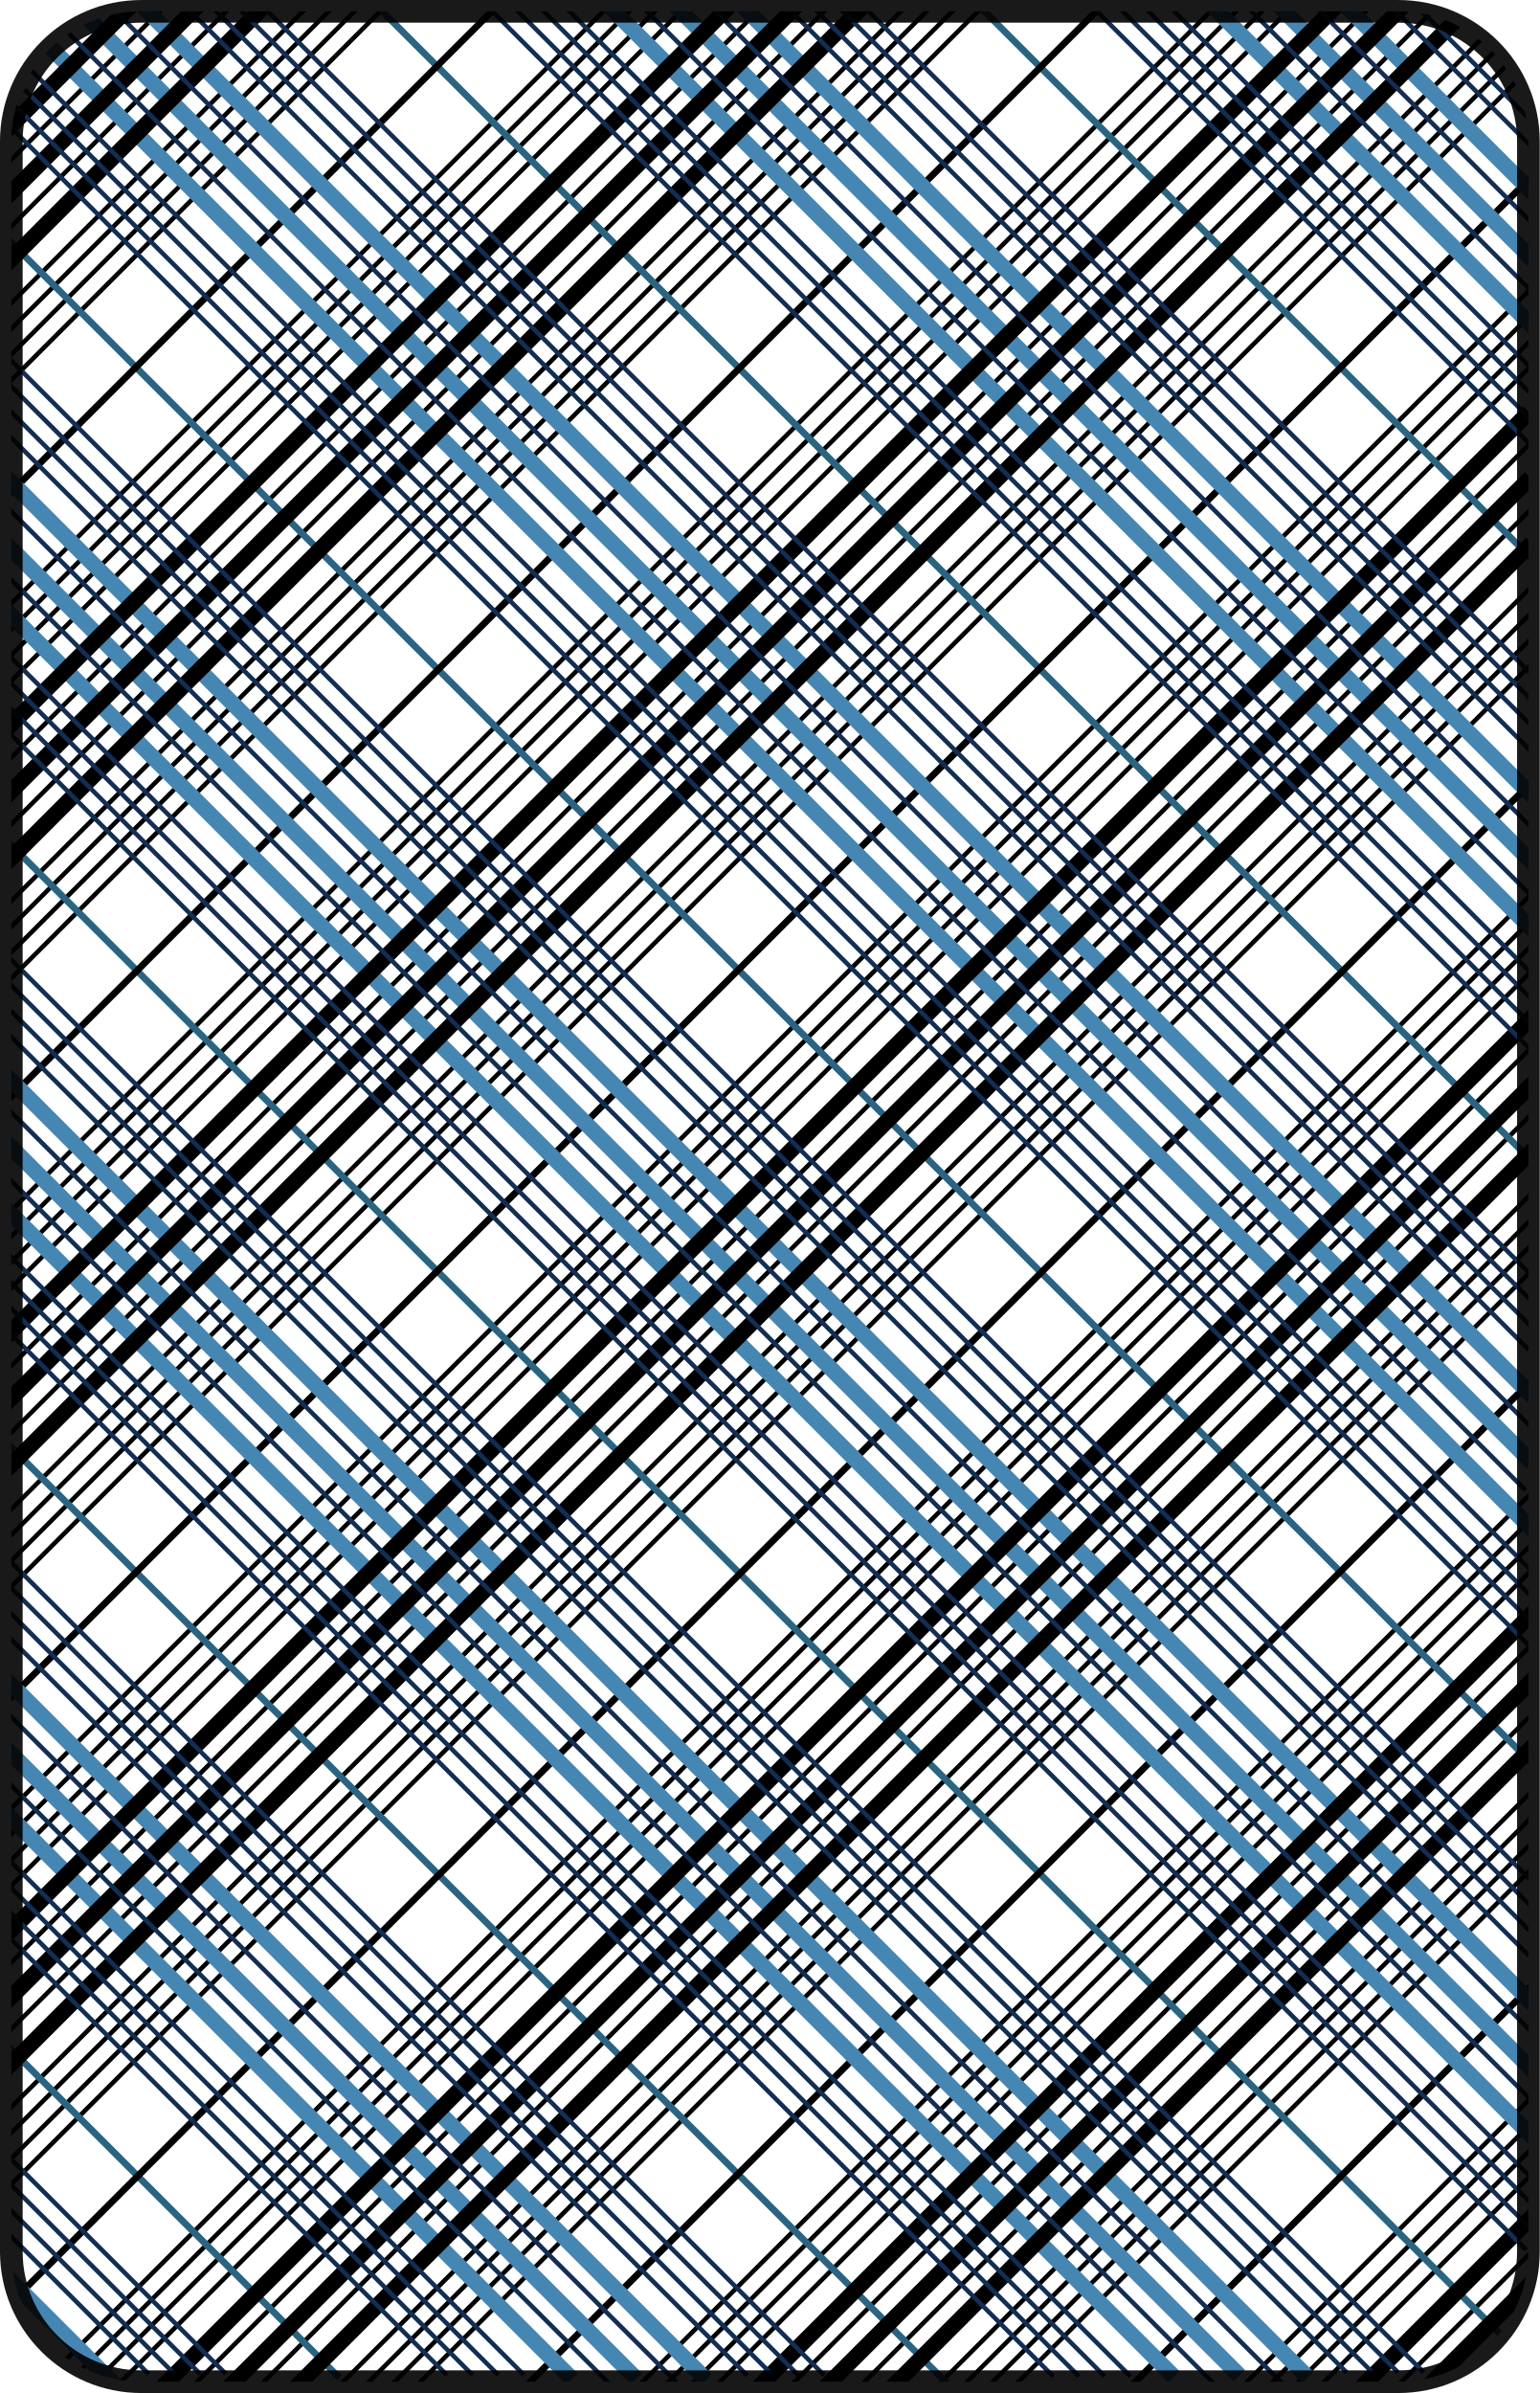
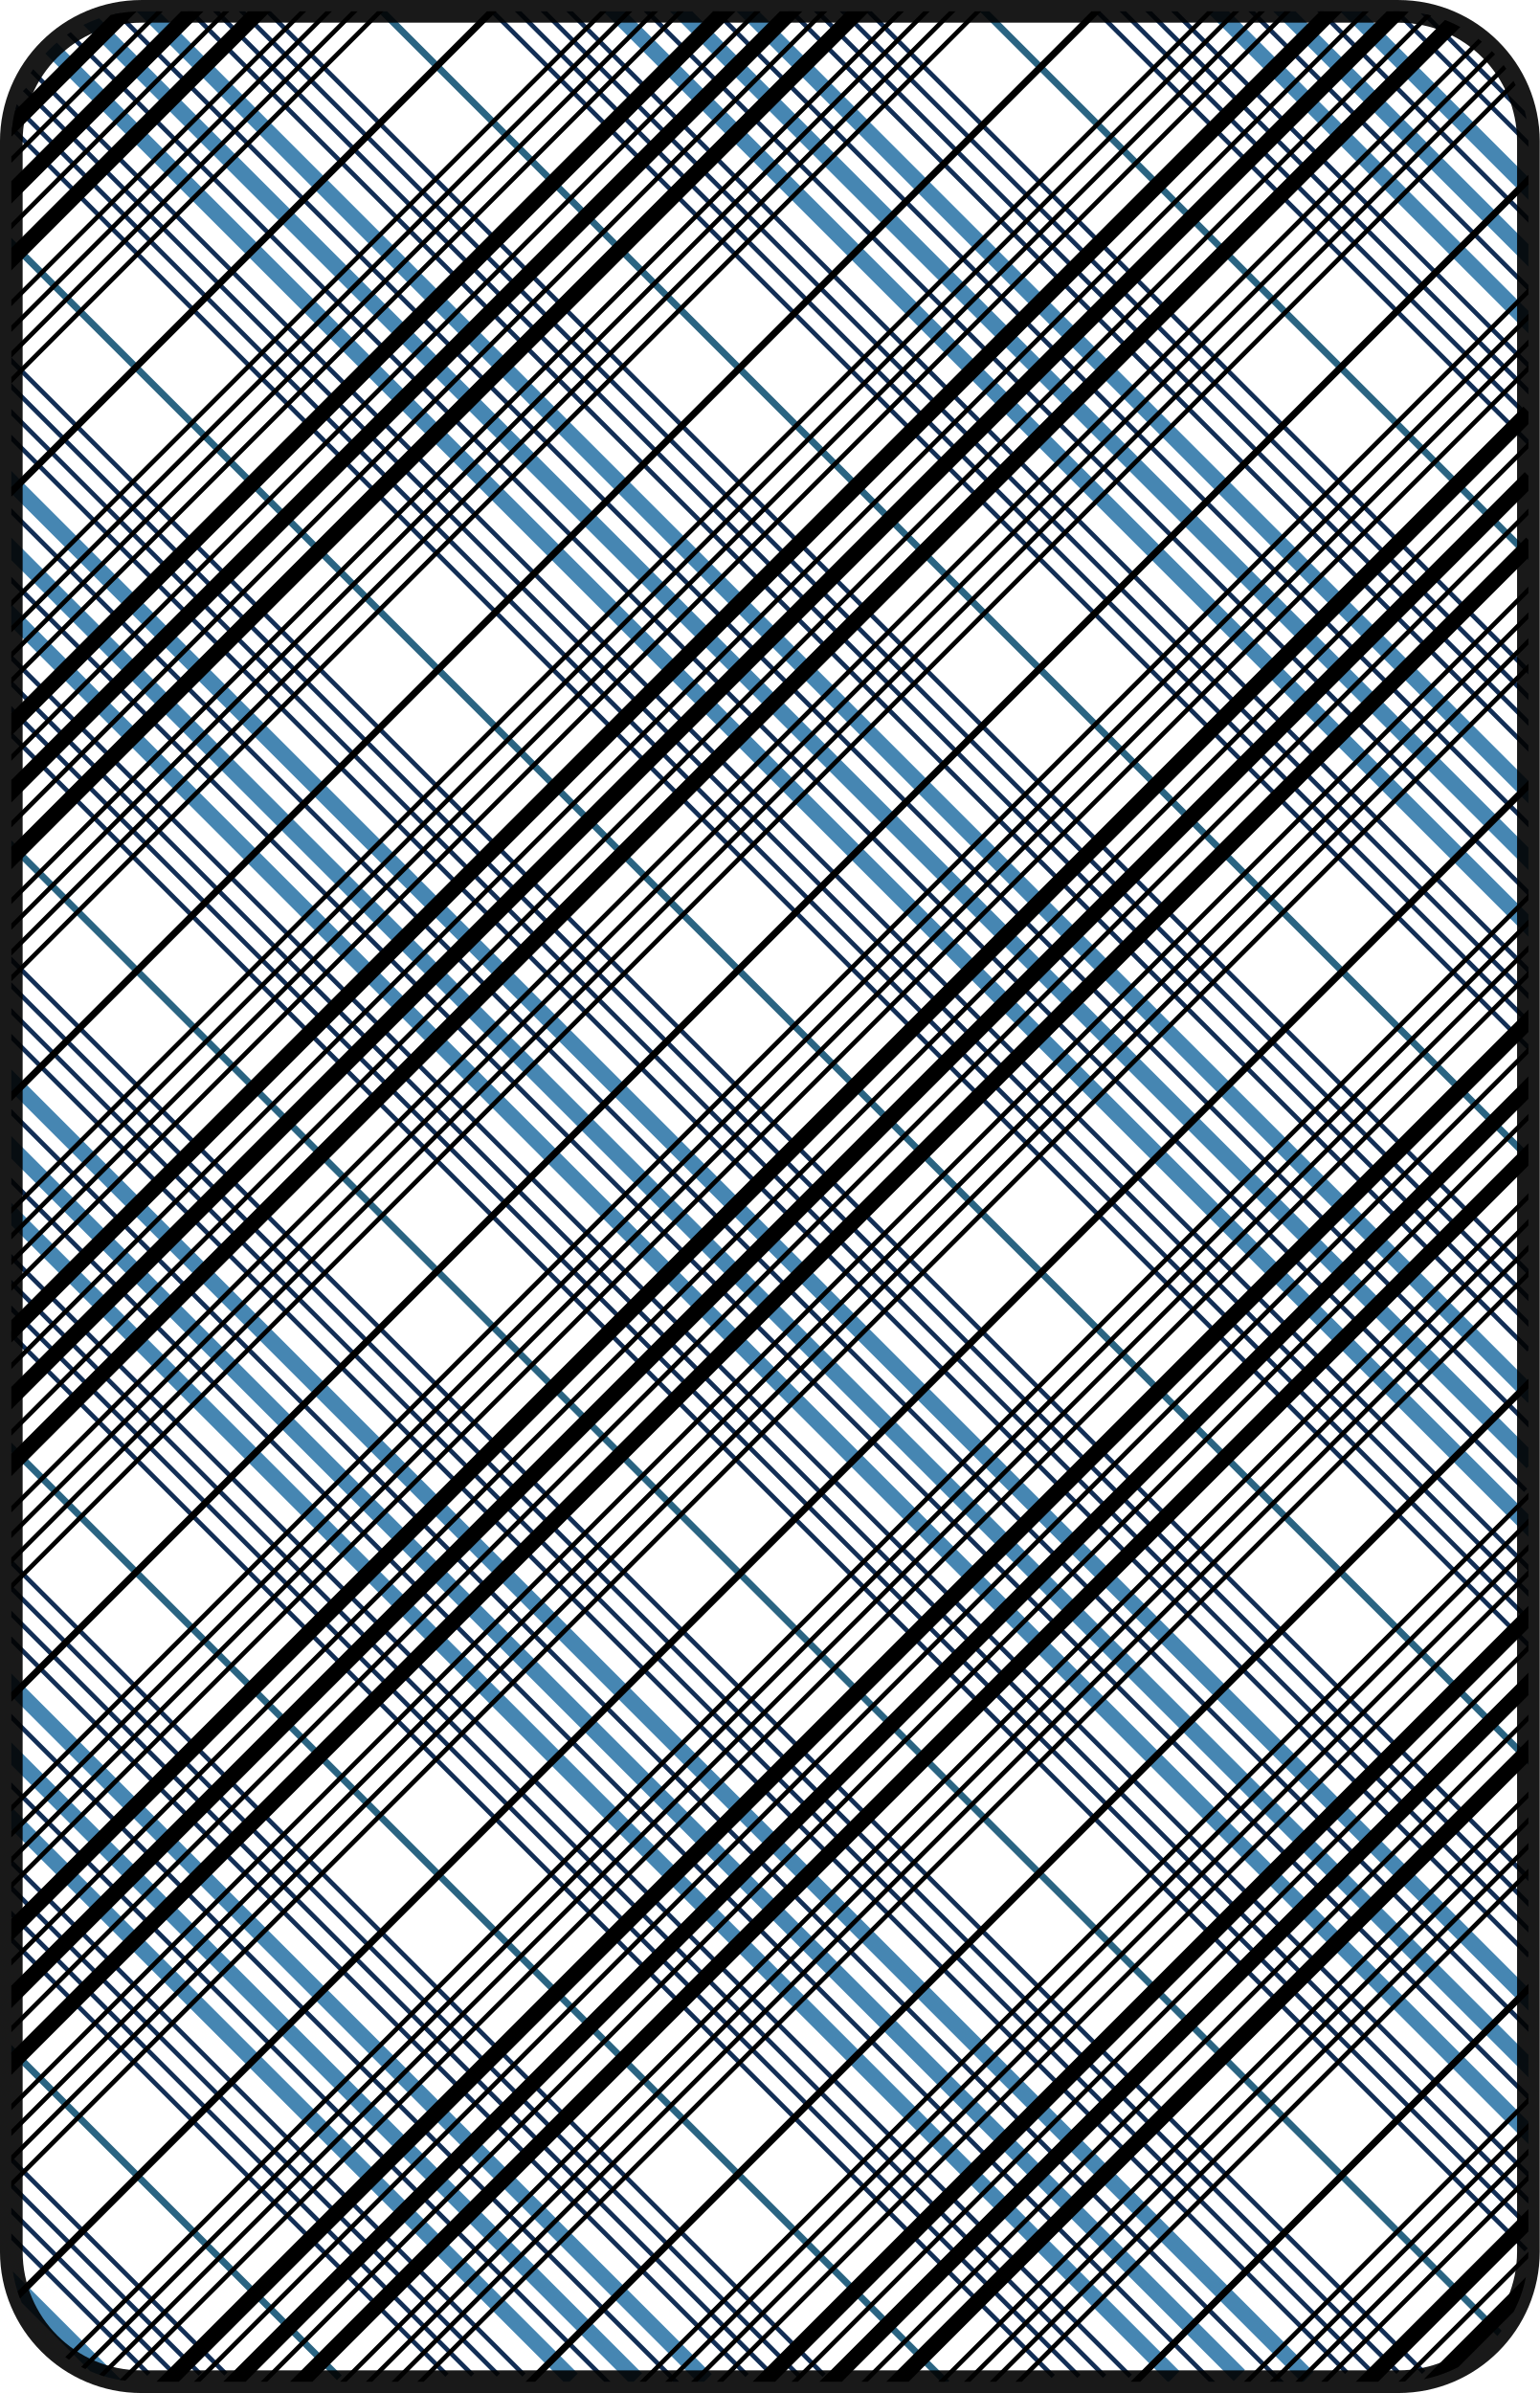
<svg xmlns="http://www.w3.org/2000/svg" width="679.406" height="1055.812" id="svg4232" version="1.1">
  <defs id="defs4234">
    <clipPath clipPathUnits="userSpaceOnUse" id="clipPath4320-2-8">
      <rect style="fill:none;stroke:#000000;stroke-width:10;stroke-miterlimit:4;stroke-opacity:1;stroke-dasharray:none;display:inline" id="rect4322-4-5" width="669.408" height="1045.813" x="-2177.143" y="1444.357" ry="57.37" transform="matrix(0.7071068,-0.7071068,0.7071068,0.7071068,0,0)" />
    </clipPath>
    <clipPath clipPathUnits="userSpaceOnUse" id="clipPath4316-5-7">
      <rect style="fill:none;stroke:#000000;stroke-width:10;stroke-miterlimit:4;stroke-opacity:1;stroke-dasharray:none;display:inline" id="rect4318-5-6" width="669.408" height="1045.813" x="-2177.143" y="1444.357" ry="57.37" transform="matrix(0.7071068,-0.7071068,0.7071068,0.7071068,0,0)" />
    </clipPath>
    <clipPath clipPathUnits="userSpaceOnUse" id="clipPath4312-1-1">
      <rect style="fill:none;stroke:#000000;stroke-width:10;stroke-miterlimit:4;stroke-opacity:1;stroke-dasharray:none;display:inline" id="rect4314-7-8" width="669.408" height="1045.813" x="-2177.143" y="1444.357" ry="57.37" transform="matrix(0.7071068,-0.7071068,0.7071068,0.7071068,0,0)" />
    </clipPath>
    <clipPath clipPathUnits="userSpaceOnUse" id="clipPath4308-1-9">
      <rect style="fill:none;stroke:#000000;stroke-width:10;stroke-miterlimit:4;stroke-opacity:1;stroke-dasharray:none;display:inline" id="rect4310-1-2" width="669.408" height="1045.813" x="-2177.143" y="1444.357" ry="57.37" transform="matrix(0.7071068,-0.7071068,0.7071068,0.7071068,0,0)" />
    </clipPath>
    <clipPath clipPathUnits="userSpaceOnUse" id="clipPath4304-5-7">
      <rect style="fill:none;stroke:#000000;stroke-width:10;stroke-miterlimit:4;stroke-opacity:1;stroke-dasharray:none;display:inline" id="rect4306-2-9" width="669.408" height="1045.813" x="-2177.143" y="1444.357" ry="57.37" transform="matrix(0.7071068,-0.7071068,0.7071068,0.7071068,0,0)" />
    </clipPath>
    <clipPath clipPathUnits="userSpaceOnUse" id="clipPath4300-7-5">
      <rect style="fill:none;stroke:#000000;stroke-width:10;stroke-miterlimit:4;stroke-opacity:1;stroke-dasharray:none;display:inline" id="rect4302-6-4" width="669.408" height="1045.813" x="-2177.143" y="1444.357" ry="57.37" transform="matrix(0.7071068,-0.7071068,0.7071068,0.7071068,0,0)" />
    </clipPath>
+     <clipPath clipPathUnits="userSpaceOnUse" id="clipPath4320-2-8-1">
+       <rect style="fill:none;stroke:#000000;stroke-width:10;stroke-miterlimit:4;stroke-opacity:1;stroke-dasharray:none;display:inline" id="rect4322-4-5-7" width="669.408" height="1045.813" x="-2177.143" y="1444.357" ry="57.37" transform="matrix(0.7071068,-0.7071068,0.7071068,0.7071068,0,0)" />
+     </clipPath>
+     <clipPath clipPathUnits="userSpaceOnUse" id="clipPath4316-5-7-4">
+       <rect style="fill:none;stroke:#000000;stroke-width:10;stroke-miterlimit:4;stroke-opacity:1;stroke-dasharray:none;display:inline" id="rect4318-5-6-0" width="669.408" height="1045.813" x="-2177.143" y="1444.357" ry="57.37" transform="matrix(0.7071068,-0.7071068,0.7071068,0.7071068,0,0)" />
+     </clipPath>
+     <clipPath clipPathUnits="userSpaceOnUse" id="clipPath4312-1-1-9">
+       <rect style="fill:none;stroke:#000000;stroke-width:10;stroke-miterlimit:4;stroke-opacity:1;stroke-dasharray:none;display:inline" id="rect4314-7-8-4" width="669.408" height="1045.813" x="-2177.143" y="1444.357" ry="57.37" transform="matrix(0.7071068,-0.7071068,0.7071068,0.7071068,0,0)" />
+     </clipPath>
+     <clipPath clipPathUnits="userSpaceOnUse" id="clipPath4308-1-9-8">
+       <rect style="fill:none;stroke:#000000;stroke-width:10;stroke-miterlimit:4;stroke-opacity:1;stroke-dasharray:none;display:inline" id="rect4310-1-2-8" width="669.408" height="1045.813" x="-2177.143" y="1444.357" ry="57.37" transform="matrix(0.7071068,-0.7071068,0.7071068,0.7071068,0,0)" />
+     </clipPath>
+     <clipPath clipPathUnits="userSpaceOnUse" id="clipPath4304-5-7-2">
+       <rect style="fill:none;stroke:#000000;stroke-width:10;stroke-miterlimit:4;stroke-opacity:1;stroke-dasharray:none;display:inline" id="rect4306-2-9-4" width="669.408" height="1045.813" x="-2177.143" y="1444.357" ry="57.37" transform="matrix(0.7071068,-0.7071068,0.7071068,0.7071068,0,0)" />
+     </clipPath>
+     <clipPath clipPathUnits="userSpaceOnUse" id="clipPath4300-7-5-5">
+       <rect style="fill:none;stroke:#000000;stroke-width:10;stroke-miterlimit:4;stroke-opacity:1;stroke-dasharray:none;display:inline" id="rect4302-6-4-5" width="669.408" height="1045.813" x="-2177.143" y="1444.357" ry="57.37" transform="matrix(0.7071068,-0.7071068,0.7071068,0.7071068,0,0)" />
+     </clipPath>
+     <clipPath clipPathUnits="userSpaceOnUse" id="clipPath4312-1-1-9-6">
+       <rect style="fill:none;stroke:#000000;stroke-width:10;stroke-miterlimit:4;stroke-opacity:1;stroke-dasharray:none;display:inline" id="rect4314-7-8-4-1" width="669.408" height="1045.813" x="-2177.143" y="1444.357" ry="57.37" transform="matrix(0.7071068,-0.7071068,0.7071068,0.7071068,0,0)" />
+     </clipPath>
+     <clipPath clipPathUnits="userSpaceOnUse" id="clipPath4304-5-7-2-8">
+       <rect style="fill:none;stroke:#000000;stroke-width:10;stroke-miterlimit:4;stroke-opacity:1;stroke-dasharray:none;display:inline" id="rect4306-2-9-4-9" width="669.408" height="1045.813" x="-2177.143" y="1444.357" ry="57.37" transform="matrix(0.7071068,-0.7071068,0.7071068,0.7071068,0,0)" />
+     </clipPath>
+     <clipPath clipPathUnits="userSpaceOnUse" id="clipPath4320-2-8-1-9">
+       <rect style="fill:none;stroke:#000000;stroke-width:10;stroke-miterlimit:4;stroke-opacity:1;stroke-dasharray:none;display:inline" id="rect4322-4-5-7-5" width="669.408" height="1045.813" x="-2177.143" y="1444.357" ry="57.37" transform="matrix(0.7071068,-0.7071068,0.7071068,0.7071068,0,0)" />
+     </clipPath>
+     <clipPath clipPathUnits="userSpaceOnUse" id="clipPath4308-1-9-8-4">
+       <rect style="fill:none;stroke:#000000;stroke-width:10;stroke-miterlimit:4;stroke-opacity:1;stroke-dasharray:none;display:inline" id="rect4310-1-2-8-3" width="669.408" height="1045.813" x="-2177.143" y="1444.357" ry="57.37" transform="matrix(0.7071068,-0.7071068,0.7071068,0.7071068,0,0)" />
+     </clipPath>
+     <clipPath clipPathUnits="userSpaceOnUse" id="clipPath4316-5-7-4-1">
+       <rect style="fill:none;stroke:#000000;stroke-width:10;stroke-miterlimit:4;stroke-opacity:1;stroke-dasharray:none;display:inline" id="rect4318-5-6-0-2" width="669.408" height="1045.813" x="-2177.143" y="1444.357" ry="57.37" transform="matrix(0.7071068,-0.7071068,0.7071068,0.7071068,0,0)" />
+     </clipPath>
  </defs>
-   <g id="layer1" transform="translate(-32.349,1.735088)">
-     <g style="display:inline" id="g4407-3" transform="matrix(-0.7071068,-0.7071068,0.7071068,-0.7071068,-590.3072,3530.827)">
-       <g id="g4324-1-1" style="display:inline" transform="translate(1355.854,111.227)">
-         <path style="fill:#111817;fill-opacity:1;stroke:#000000;stroke-width:2;stroke-linecap:butt;stroke-linejoin:miter;stroke-miterlimit:4;stroke-opacity:1;stroke-dasharray:none;display:inline" d="m -54.964,2085.28 0,960.844 z m -8.031,2 0,952.844 z m -8.031,8 0,934.844 z m -8.031,6 0,924.844 z m -23.75,20 0,882.844 z m 119.594,2.187 0,998.844 z m 8.031,8 0,996.844 z m 8.031,8 0,996.844 z m 8.031,6 0,998.844 z m -164.531,5.594 0,838.844 z m -24.75,12 0,790.844 z m -8.031,8 0,776.844 z m 221.656,0.406 0,998.844 z m -229.688,7.594 0,758.844 z m -8.031,6 0,746.844 z m 258.5,5.688 0,998.844 z m 23.937,28 0,996.844 z m 8.031,8 0,998.844 z m 8.031,8 0,996.844 z m 8.031,6 0,998.844 z m -375.875,20.969 0,600.844 z m -8.031,8 0,584.844 z m -8.031,8 0,564.844 z m -8.031,6 0,554.844 z m -23.312,22 0,516.844 z m 492.531,3.875 0,994.844 z m 8.031,4 0,990.844 z m 8.031,8 0,982.844 z m -530.406,9.469 0,466.875 z m 538.438,0.531 0,972.844 z m 23.938,20 0,944.844 z m -586.344,5.469 0,410.875 z m -8.031,8 0,396.875 z m -8.031,8 0,378.875 z m 623.188,4.656 0,902.844 z m -631.219,1.344 0,368.875 z m 655.594,24.656 0,850.844 z m 8.031,6 0,834.844 z m 8.031,6 0,822.844 z m 8.031,6 0,806.844 z m -750.969,27.25 0,220.844 z m -8.031,10 0,206.844 z m -8.031,8 0,188.844 z m -8.031,6 0,176.844 z m -24.125,22 0,126.844 z m 871.688,3.875 0,660.844 z m 8.031,8 0,644.844 z m 8.031,8 0,624.844 z m 8.031,6 0,612.844 z m 23.938,18 0,572.844 z m 20.781,30.5 0,518.844 z m 23.969,20 0,476.844 z m 8.031,8 0,458.844 z m 8.031,8 0,440.844 z m 8.031,6 0,430.844 z m 69.656,74.625 0,282.844 z m 8.031,6 0,274.844 z m 8.031,6 0,256.844 z m 8.031,8 0,242.844 z m 23.938,24 0,194.844 z m 20.781,20.156 0,156.844 z" id="path4101-0-6-1-7-4-2" clip-path="url(#clipPath4320-2-8)" />
-         <path style="fill:none;stroke:#2a6482;stroke-width:3;stroke-linecap:butt;stroke-linejoin:miter;stroke-miterlimit:4;stroke-opacity:1;stroke-dasharray:none;display:inline" d="m -145.933,2191.03 207.781,0 -207.781,0 z m -191.25,187.906 591.781,0 -591.781,0 z m -159.281,187.906 937.812,0 -937.812,0 z m 168.344,187.938 953.781,0 -953.781,0 z m 186.156,187.906 727.812,0 -727.812,0 z m 186.688,187.906 357.781,0 -357.781,0 z" id="path4023-7-4-2-3" clip-path="url(#clipPath4316-5-7)" />
-         <path style="fill:none;stroke:#000000;stroke-width:3;stroke-linecap:butt;stroke-linejoin:miter;stroke-miterlimit:4;stroke-opacity:1;stroke-dasharray:none;display:inline" d="m -20.089,2109.749 0,973.312 0,-973.312 z m -186.656,132 0,641.312 0,-641.312 z m 375.562,52 0,967.312 0,-967.312 z m -564.375,138 0,257.312 0,-257.312 z m 751.75,46 0,703.312 0,-703.312 z m 188.594,192 0,315.312 0,-315.312 z" id="path3846-44-0-3-3" clip-path="url(#clipPath4312-1-1)" />
-         <path style="fill:#4a82be;fill-opacity:1;stroke:#4686b2;stroke-width:7;stroke-linecap:butt;stroke-linejoin:miter;stroke-miterlimit:4;stroke-opacity:1;stroke-dasharray:none;display:inline" d="m -81.683,2118.811 71.656,0 -71.656,0 z m -137.313,144.438 353.656,0 -353.656,0 z m -20,20.125 395.656,0 -395.656,0 z m -22,21.5 439.656,0 -439.656,0 z m -145.031,146.844 729.656,0 -729.656,0 z m -20,20.813 771.656,0 -771.656,0 z m -22,20.812 815.656,0 -815.656,0 z m 2.844,145.094 957.656,0 -957.656,0 z m 22,20.812 957.656,0 -957.656,0 z m 20,20.812 957.656,0 -957.656,0 z m 148.594,147.812 929.687,0 -929.687,0 z m 22,20.812 903.687,0 -903.687,0 z m 20,20.812 873.687,0 -873.687,0 z m 142.688,145.594 589.656,0 -589.656,0 z m 22,20.813 541.656,0 -541.656,0 z m 20,20.812 505.656,0 -505.656,0 z m 146.375,146.625 209.656,0 -209.656,0 z m 22,20.813 161.656,0 -161.656,0 z m 20,20.844 125.656,0 -125.656,0 z" id="path3835-84-9-2-4" clip-path="url(#clipPath4308-1-9)" />
-         <path style="fill:none;stroke:#000000;stroke-width:7;stroke-linecap:butt;stroke-linejoin:miter;stroke-miterlimit:4;stroke-opacity:1;stroke-dasharray:none;display:inline" d="m -93.589,2107.436 0,889.281 z m -20.844,18 0,845.281 z m -20.844,14 0,813.281 z m 189.656,26.688 0,969.281 z m 20.844,4 0,985.281 z m 20.844,16 0,989.281 z m -375.688,104.125 0,519.312 z m -20.844,20 0,473.312 z m -20.844,20 0,435.312 z m 562.5,8.25 0,937.281 z m 20.844,20 0,917.281 z m 20.844,22 0,875.281 z m -750.688,104.594 0,135.313 z m -20.438,20 0,93.313 z m 918.781,24.531 0,569.281 z m 20.844,20 0,529.281 z m 20.844,20 0,489.281 z m 145.156,145.344 0,203.313 z m 20.844,20 0,163.313 z m 20.844,20 0,121.313 z" id="path3846-6-0-6-5-0-4-2-1" clip-path="url(#clipPath4304-5-7)" />
-         <path style="fill:#111817;fill-opacity:1;stroke:#122e55;stroke-width:2;stroke-linecap:butt;stroke-linejoin:miter;stroke-miterlimit:4;stroke-opacity:1;stroke-dasharray:none;display:inline" d="m -85.371,2132.686 88.844,0 z m -8,8.062 102.844,0 z m -8,8.031 118.844,0 z m -8,8.031 134.844,0 z m -69.312,68.594 274.844,0 z m -8,8.031 288.844,0 z m -8,8.031 304.844,0 z m -8,8.031 320.844,0 z m -32.562,23.906 382.844,0 z m -24,21.406 428.844,0 z m -13.156,24.156 462.844,0 z m -8,8.031 476.844,0 z m -8,8.031 492.844,0 z m -8,8.031 508.844,0 z m -71.844,71.125 656.844,0 z m -8,8.031 670.844,0 z m -8,8.031 686.844,0 z m -8,8.031 702.844,0 z m -29.625,23.781 760.844,0 z m -20,21.438 800.844,0 z m -16.688,23.469 836.844,0 z m -8,8.031 850.844,0 z m -8,8.031 866.844,0 z m -8,8.031 882.844,0 z m 6.219,70.156 950.844,0 z m 6,8.031 950.844,0 z m 8,8.031 950.844,0 z m 8,8.031 950.844,0 z m 16.812,24.219 960.844,0 z m 20,21.406 960.844,0 z m 32.031,22.938 950.844,0 z m 6,8.031 950.844,0 z m 8,8.031 950.844,0 z m 8,8.031 950.844,0 z m 70.844,72.656 950.844,0 z m 6,8.031 950.844,0 z m 8,8.031 944.844,0 z m 8,8.031 940.844,0 z m 31.438,23.281 910.844,0 z m 0,21.438 906.844,0 z m 42.844,23.406 842.844,0 z m 6,8.031 828.844,0 z m 8,8.031 812.844,0 z m 8,8.031 796.844,0 z m 69.688,70.094 654.844,0 z m 6,8.031 640.844,0 z m 8,8.031 624.844,0 z m 8,8.031 608.844,0 z m 24.969,24.156 564.844,0 z m 20,21.406 522.844,0 z m 28.094,23.625 466.844,0 z m 6,8.062 452.844,0 z m 8,8.031 436.844,0 z m 8,8.031 420.844,0 z m 74,71.281 274.844,0 z m 6,8.031 260.844,0 z m 8,8.031 244.844,0 z m 8,8.031 228.844,0 z m 18.625,24.125 188.844,0 z m 20,21.438 144.844,0 z m 28.969,23.656 94.844,0 z m 6,8.031 80.844,0 z" id="path4101-2-8-1-1" clip-path="url(#clipPath4300-7-5)" />
-       </g>
-       <rect transform="matrix(0.7071068,-0.7071068,0.7071068,0.7071068,0,0)" ry="57.37" y="2481.74" x="-1297.059" height="1045.813" width="669.408" id="rect3833-7-6-3" style="opacity:0.9;fill:none;stroke:#000000;stroke-width:10;stroke-miterlimit:4;stroke-dasharray:none;display:inline" />
-     </g>
+   <g id="layer2" style="display:inline">
+     <path style="fill:#111817;fill-opacity:1;stroke:#122e55;stroke-width:2;stroke-linecap:butt;stroke-linejoin:miter;stroke-miterlimit:4;stroke-opacity:1;stroke-dasharray:none;display:inline" d="m -85.371,2132.686 88.844,0 z m -8,8.062 102.844,0 z m -8,8.031 118.844,0 z m -8,8.031 134.844,0 z m -69.312,68.594 274.844,0 z m -8,8.031 288.844,0 z m -8,8.031 304.844,0 z m -8,8.031 320.844,0 z m -32.562,23.906 382.844,0 z m -24,21.406 428.844,0 z m -13.156,24.156 462.844,0 z m -8,8.031 476.844,0 z m -8,8.031 492.844,0 z m -8,8.031 508.844,0 z m -71.844,71.125 656.844,0 z m -8,8.031 670.844,0 z m -8,8.031 686.844,0 z m -8,8.031 702.844,0 z m -29.625,23.781 760.844,0 z m -20,21.438 800.844,0 z m -16.688,23.469 836.844,0 z m -8,8.031 850.844,0 z m -8,8.031 866.844,0 z m -8,8.031 882.844,0 z m 6.219,70.156 950.844,0 z m 6,8.031 950.844,0 z m 8,8.031 950.844,0 z m 8,8.031 950.844,0 z m 16.812,24.219 960.844,0 z m 20,21.406 960.844,0 z m 32.031,22.938 950.844,0 z m 6,8.031 950.844,0 z m 8,8.031 950.844,0 z m 8,8.031 950.844,0 z m 70.844,72.656 950.844,0 z m 6,8.031 950.844,0 z m 8,8.031 944.844,0 z m 8,8.031 940.844,0 z m 31.438,23.281 910.844,0 z m 0,21.438 906.844,0 z m 42.844,23.406 842.844,0 z m 6,8.031 828.844,0 z m 8,8.031 812.844,0 z m 8,8.031 796.844,0 z m 69.688,70.094 654.844,0 z m 6,8.031 640.844,0 z m 8,8.031 624.844,0 z m 8,8.031 608.844,0 z m 24.969,24.156 564.844,0 z m 20,21.406 522.844,0 z m 28.094,23.625 466.844,0 z m 6,8.062 452.844,0 z m 8,8.031 436.844,0 z m 8,8.031 420.844,0 z m 74,71.281 274.844,0 z m 6,8.031 260.844,0 z m 8,8.031 244.844,0 z m 8,8.031 228.844,0 z m 18.625,24.125 188.844,0 z m 20,21.438 144.844,0 z m 28.969,23.656 94.844,0 z m 6,8.031 80.844,0 z" id="path4101-2-8-1-1" clip-path="url(#clipPath4300-7-5-5)" transform="matrix(-0.7071068,-0.7071068,0.7071068,-0.7071068,-1502.741,2495.179)" />
+   </g>
+   <g id="layer6" style="display:inline">
+     <path style="fill:#4a82be;fill-opacity:1;stroke:#4686b2;stroke-width:7;stroke-linecap:butt;stroke-linejoin:miter;stroke-miterlimit:4;stroke-opacity:1;stroke-dasharray:none;display:inline" d="m -81.683,2118.811 71.656,0 -71.656,0 z m -137.313,144.438 353.656,0 -353.656,0 z m -20,20.125 395.656,0 -395.656,0 z m -22,21.5 439.656,0 -439.656,0 z m -145.031,146.844 729.656,0 -729.656,0 z m -20,20.813 771.656,0 -771.656,0 z m -22,20.812 815.656,0 -815.656,0 z m 2.844,145.094 957.656,0 -957.656,0 z m 22,20.812 957.656,0 -957.656,0 z m 20,20.812 957.656,0 -957.656,0 z m 148.594,147.812 929.687,0 -929.687,0 z m 22,20.812 903.687,0 -903.687,0 z m 20,20.812 873.687,0 -873.687,0 z m 142.688,145.594 589.656,0 -589.656,0 z m 22,20.813 541.656,0 -541.656,0 z m 20,20.812 505.656,0 -505.656,0 z m 146.375,146.625 209.656,0 -209.656,0 z m 22,20.813 161.656,0 -161.656,0 z m 20,20.844 125.656,0 -125.656,0 z" id="path3835-84-9-2-4" clip-path="url(#clipPath4308-1-9-8-4)" transform="matrix(-0.7071068,-0.7071068,0.7071068,-0.7071068,-1502.741,2495.179)" />
+     <path style="fill:none;stroke:#2a6482;stroke-width:3;stroke-linecap:butt;stroke-linejoin:miter;stroke-miterlimit:4;stroke-opacity:1;stroke-dasharray:none;display:inline" d="m -145.933,2191.03 207.781,0 -207.781,0 z m -191.25,187.906 591.781,0 -591.781,0 z m -159.281,187.906 937.812,0 -937.812,0 z m 168.344,187.938 953.781,0 -953.781,0 z m 186.156,187.906 727.812,0 -727.812,0 z m 186.688,187.906 357.781,0 -357.781,0 z" id="path4023-7-4-2-3" clip-path="url(#clipPath4316-5-7-4-1)" transform="matrix(-0.7071068,-0.7071068,0.7071068,-0.7071068,-1502.741,2495.179)" />
+   </g>
+   <g id="layer4" style="display:inline">
+     <path style="fill:none;stroke:#000000;stroke-width:3;stroke-linecap:butt;stroke-linejoin:miter;stroke-miterlimit:4;stroke-opacity:1;stroke-dasharray:none;display:inline" d="m -20.089,2109.749 0,973.312 0,-973.312 z m -186.656,132 0,641.312 0,-641.312 z m 375.562,52 0,967.312 0,-967.312 z m -564.375,138 0,257.312 0,-257.312 z m 751.75,46 0,703.312 0,-703.312 z m 188.594,192 0,315.312 0,-315.312 z" id="path3846-44-0-3-3" clip-path="url(#clipPath4312-1-1-9-6)" transform="matrix(-0.7071068,-0.7071068,0.7071068,-0.7071068,-1502.741,2495.179)" />
+     <path style="fill:none;stroke:#000000;stroke-width:7;stroke-linecap:butt;stroke-linejoin:miter;stroke-miterlimit:4;stroke-opacity:1;stroke-dasharray:none;display:inline" d="m -93.589,2107.436 0,889.281 z m -20.844,18 0,845.281 z m -20.844,14 0,813.281 z m 189.656,26.688 0,969.281 z m 20.844,4 0,985.281 z m 20.844,16 0,989.281 z m -375.688,104.125 0,519.312 z m -20.844,20 0,473.312 z m -20.844,20 0,435.312 z m 562.5,8.25 0,937.281 z m 20.844,20 0,917.281 z m 20.844,22 0,875.281 z m -750.688,104.594 0,135.313 z m -20.438,20 0,93.313 z m 918.781,24.531 0,569.281 z m 20.844,20 0,529.281 z m 20.844,20 0,489.281 z m 145.156,145.344 0,203.313 z m 20.844,20 0,163.313 z m 20.844,20 0,121.313 z" id="path3846-6-0-6-5-0-4-2-1" clip-path="url(#clipPath4304-5-7-2-8)" transform="matrix(-0.7071068,-0.7071068,0.7071068,-0.7071068,-1502.741,2495.179)" />
+   </g>
+   <g id="layer5" style="display:inline">
+     <path style="fill:#111817;fill-opacity:1;stroke:#000000;stroke-width:2;stroke-linecap:butt;stroke-linejoin:miter;stroke-miterlimit:4;stroke-opacity:1;stroke-dasharray:none;display:inline" d="m -54.964,2085.28 0,960.844 z m -8.031,2 0,952.844 z m -8.031,8 0,934.844 z m -8.031,6 0,924.844 z m -23.75,20 0,882.844 z m 119.594,2.187 0,998.844 z m 8.031,8 0,996.844 z m 8.031,8 0,996.844 z m 8.031,6 0,998.844 z m -164.531,5.594 0,838.844 z m -24.75,12 0,790.844 z m -8.031,8 0,776.844 z m 221.656,0.406 0,998.844 z m -229.688,7.594 0,758.844 z m -8.031,6 0,746.844 z m 258.5,5.688 0,998.844 z m 23.937,28 0,996.844 z m 8.031,8 0,998.844 z m 8.031,8 0,996.844 z m 8.031,6 0,998.844 z m -375.875,20.969 0,600.844 z m -8.031,8 0,584.844 z m -8.031,8 0,564.844 z m -8.031,6 0,554.844 z m -23.312,22 0,516.844 z m 492.531,3.875 0,994.844 z m 8.031,4 0,990.844 z m 8.031,8 0,982.844 z m -530.406,9.469 0,466.875 z m 538.438,0.531 0,972.844 z m 23.938,20 0,944.844 z m -586.344,5.469 0,410.875 z m -8.031,8 0,396.875 z m -8.031,8 0,378.875 z m 623.188,4.656 0,902.844 z m -631.219,1.344 0,368.875 z m 655.594,24.656 0,850.844 z m 8.031,6 0,834.844 z m 8.031,6 0,822.844 z m 8.031,6 0,806.844 z m -750.969,27.25 0,220.844 z m -8.031,10 0,206.844 z m -8.031,8 0,188.844 z m -8.031,6 0,176.844 z m -24.125,22 0,126.844 z m 871.688,3.875 0,660.844 z m 8.031,8 0,644.844 z m 8.031,8 0,624.844 z m 8.031,6 0,612.844 z m 23.938,18 0,572.844 z m 20.781,30.5 0,518.844 z m 23.969,20 0,476.844 z m 8.031,8 0,458.844 z m 8.031,8 0,440.844 z m 8.031,6 0,430.844 z m 69.656,74.625 0,282.844 z m 8.031,6 0,274.844 z m 8.031,6 0,256.844 z m 8.031,8 0,242.844 z m 23.938,24 0,194.844 z m 20.781,20.156 0,156.844 z" id="path4101-0-6-1-7-4-2" clip-path="url(#clipPath4320-2-8-1-9)" transform="matrix(-0.7071068,-0.7071068,0.7071068,-0.7071068,-1502.741,2495.179)" />
+   </g>
+   <g id="layer1" transform="translate(-32.349,1.735088)" style="display:inline">
+     <rect style="opacity:0.9;fill:none;stroke:#000000;stroke-width:10;stroke-miterlimit:4;stroke-dasharray:none;display:inline" id="rect3833-7-6-3" width="669.408" height="1045.813" x="-706.751" y="-1049.087" ry="57.37" transform="scale(-1,-1)" />
  </g>
</svg>
